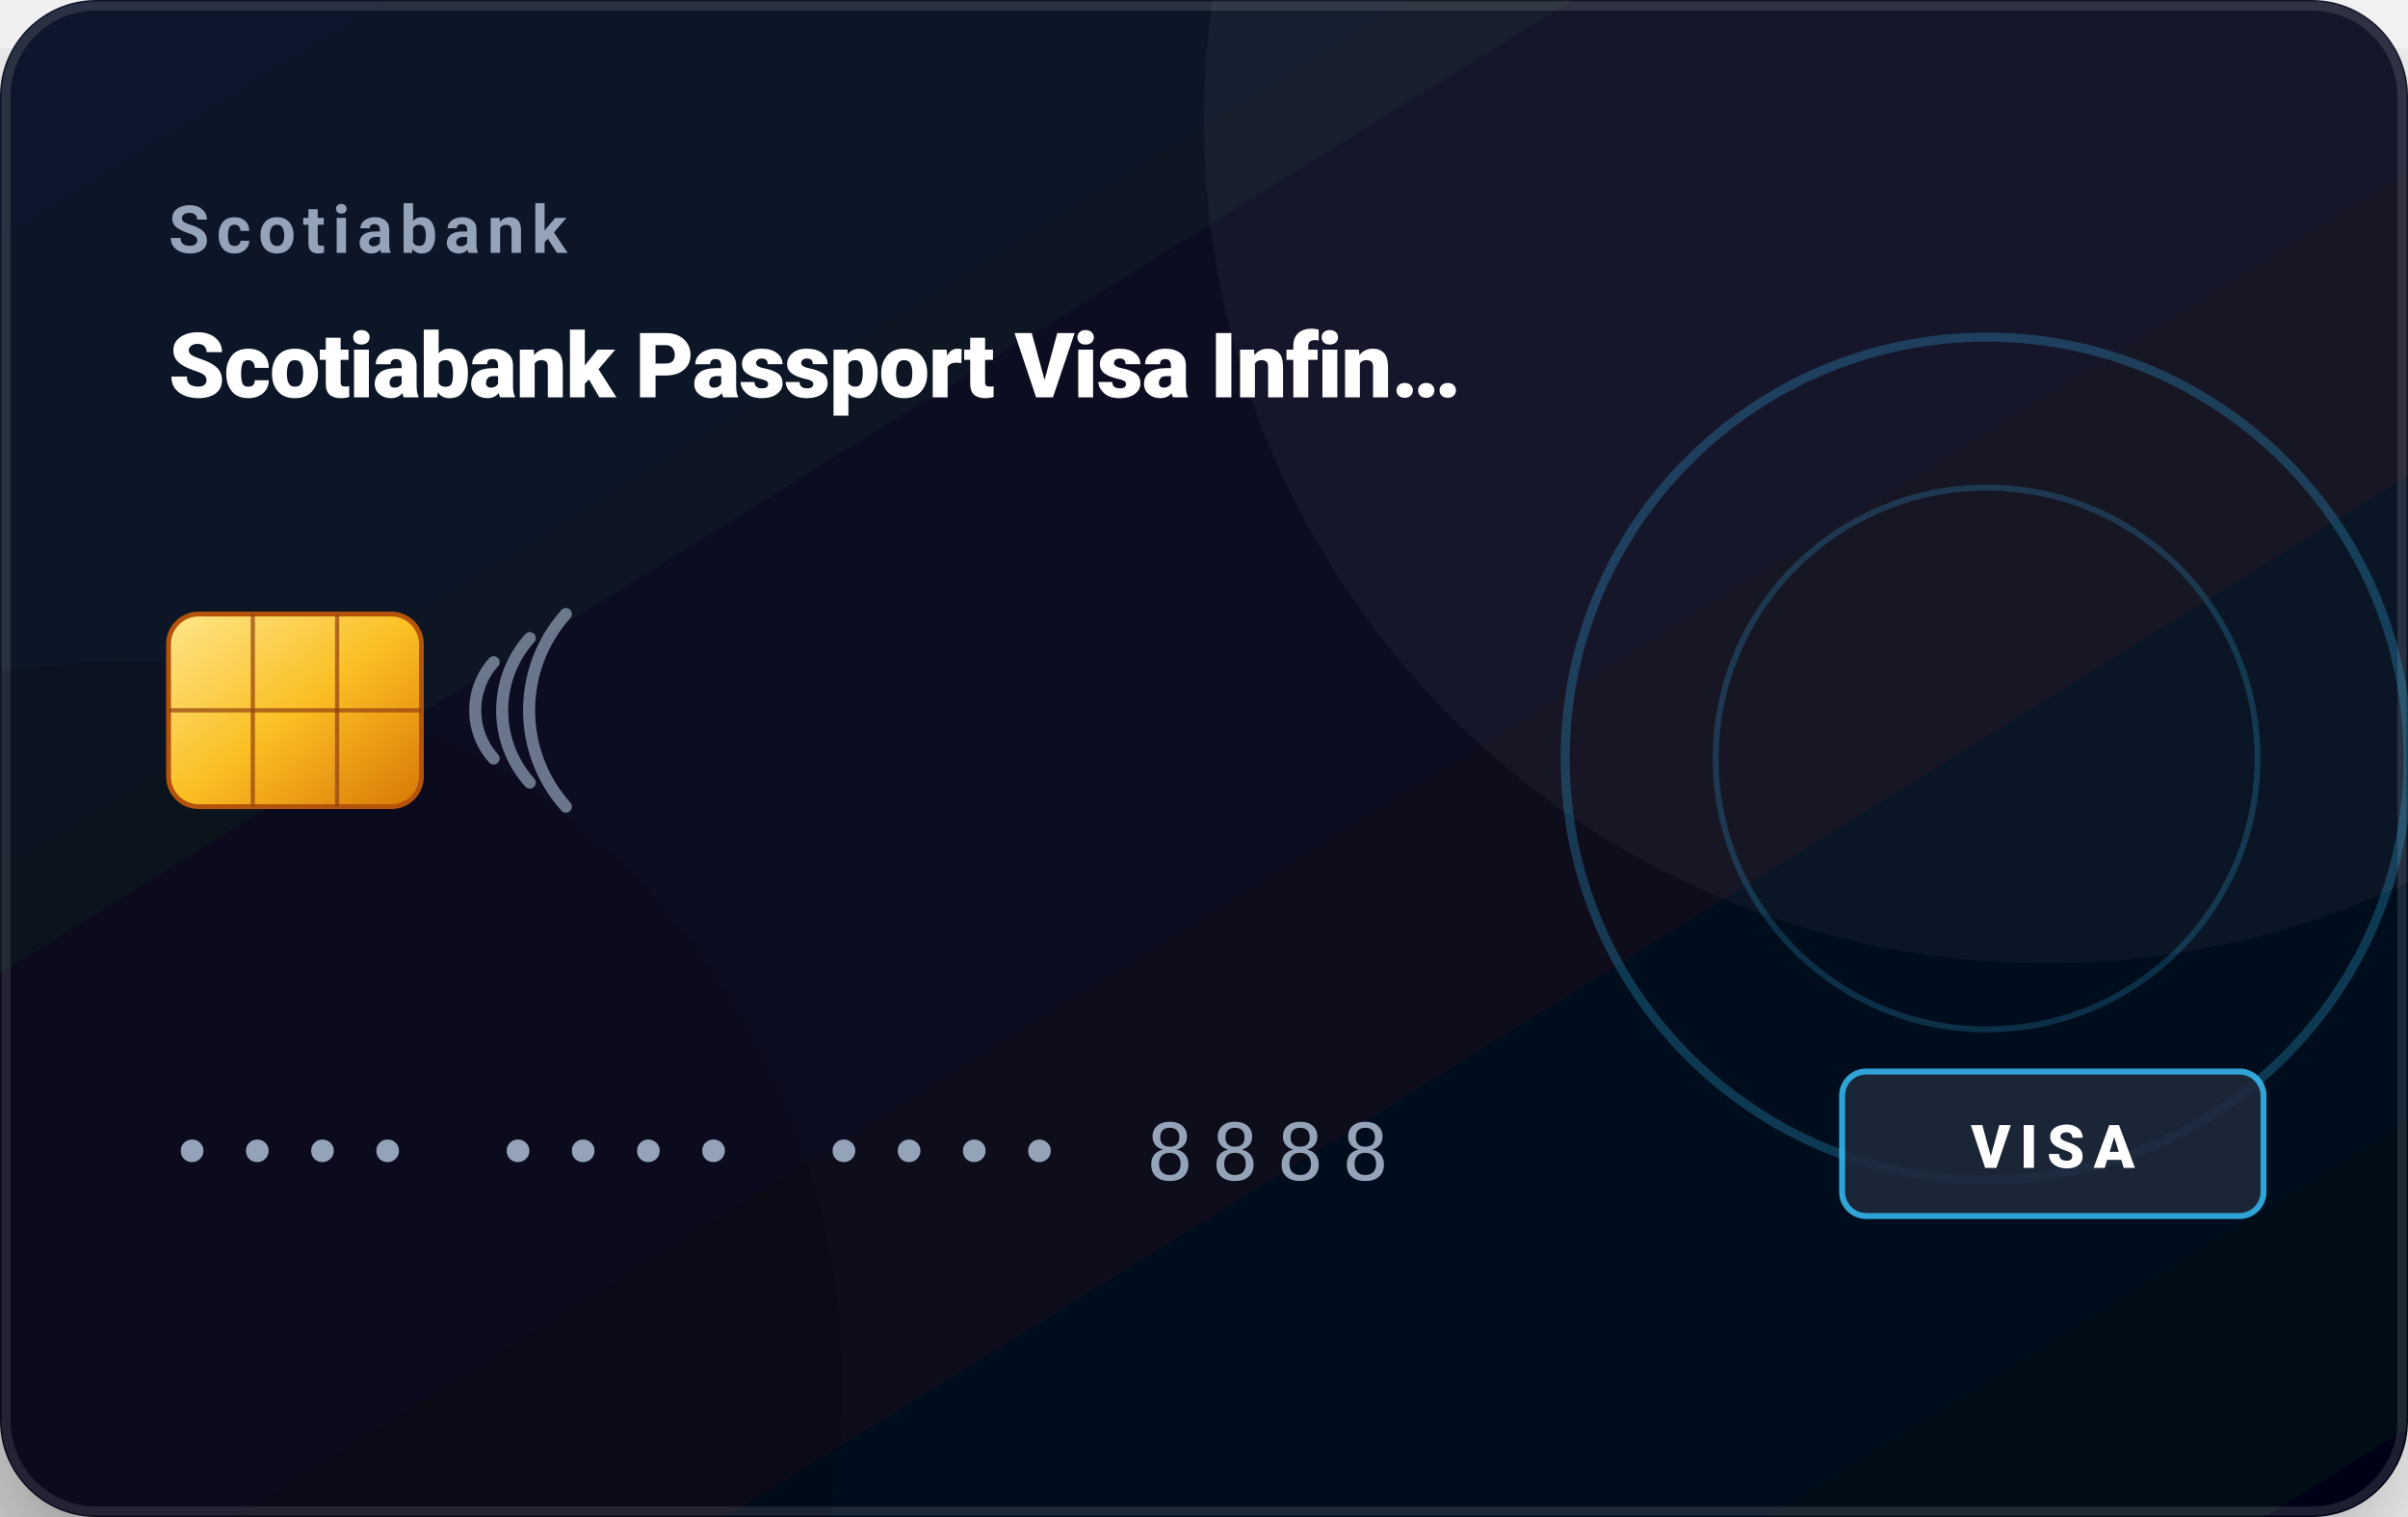
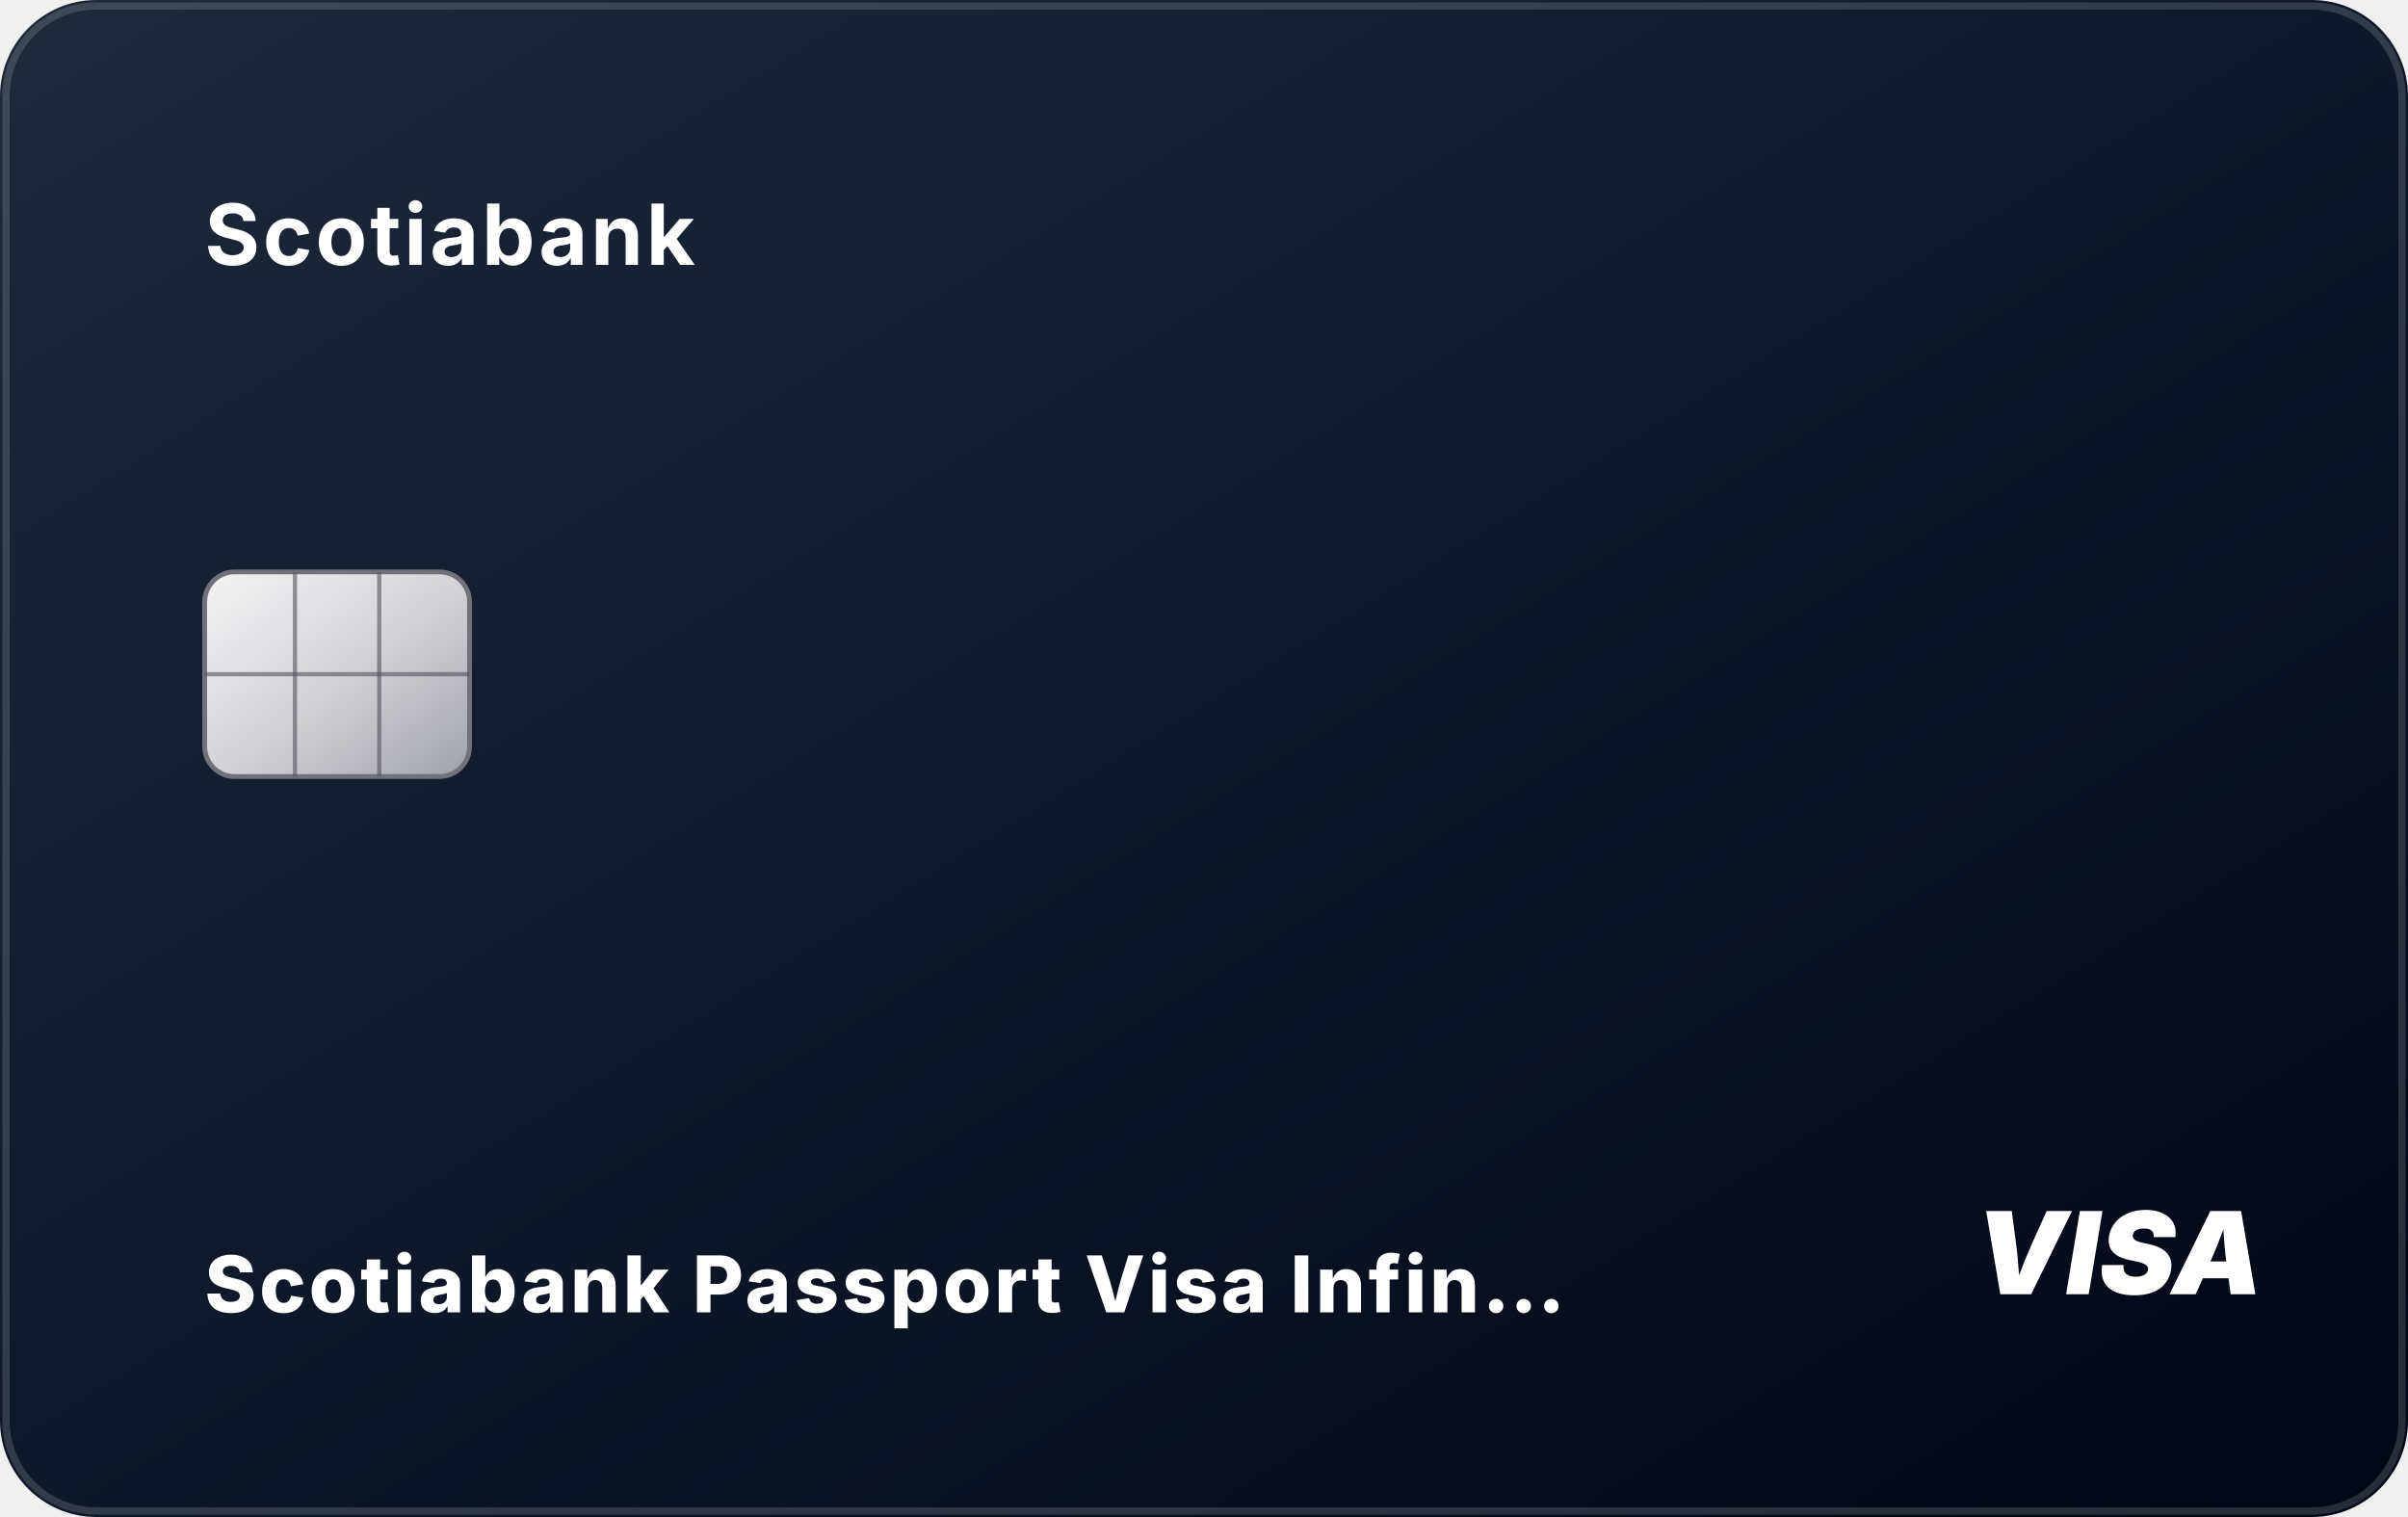
<svg xmlns="http://www.w3.org/2000/svg" viewBox="0 0 400 252" width="400" height="252">
  <defs>
-     <linearGradient id="cardBg-scotia-passport-visa-infinite-plus" x1="0%" y1="0%" x2="100%" y2="100%">
-       <stop offset="0%" stop-color="#0f172a" />
+     <linearGradient id="bg-scotia-passport-visa-infinite-plus" x1="0%" y1="0%" x2="100%" y2="100%">
+       <stop offset="0%" stop-color="#1e293b" />
+       <stop offset="50%" stop-color="#0f172a" />
      <stop offset="100%" stop-color="#020617" />
    </linearGradient>
-     <linearGradient id="chipGrad" x1="0%" y1="0%" x2="100%" y2="100%">
-       <stop offset="0%" stop-color="#fde68a" />
-       <stop offset="50%" stop-color="#fbbf24" />
-       <stop offset="100%" stop-color="#d97706" />
+     <linearGradient id="chipSilver" x1="0%" y1="0%" x2="100%" y2="100%">
+       <stop offset="0%" stop-color="#f4f4f5" />
+       <stop offset="50%" stop-color="#d4d4d8" />
+       <stop offset="100%" stop-color="#a1a1aa" />
    </linearGradient>
-     <filter id="shadow" x="-5%" y="-5%" width="110%" height="110%">
-       <feDropShadow dx="0" dy="8" stdDeviation="12" flood-color="#000000" flood-opacity="0.35" />
-     </filter>
  </defs>
-   <rect width="400" height="252" rx="16" fill="url(#cardBg-scotia-passport-visa-infinite-plus)" filter="url(#shadow)" />
-   <rect width="398" height="250" x="1" y="1" rx="15" fill="none" stroke="rgba(255,255,255,0.12)" stroke-width="1.5" />
-   <circle cx="340" cy="20" r="140" fill="white" opacity="0.04" />
-   <circle cx="20" cy="230" r="120" fill="black" opacity="0.15" />
-   <circle cx="330" cy="126" r="70" fill="none" stroke="#38bdf8" stroke-width="1.5" opacity="0.25" />
-   <circle cx="330" cy="126" r="45" fill="none" stroke="#38bdf8" stroke-width="1" opacity="0.2" />
-   <text x="28" y="42" font-family="-apple-system, BlinkMacSystemFont, 'Segoe UI', Roboto, sans-serif" font-size="11" font-weight="700" letter-spacing="1.2" fill="#94a3b8" text-transform="uppercase">
-     Scotiabank
-   </text>
-   <text x="28" y="66" font-family="-apple-system, BlinkMacSystemFont, 'Segoe UI', Roboto, sans-serif" font-size="15" font-weight="800" letter-spacing="-0.2" fill="#ffffff">
-     Scotiabank Passport Visa Infin…
-   </text>
-   <g transform="translate(28, 102)">
-     <rect width="42" height="32" rx="5" fill="url(#chipGrad)" stroke="#b45309" stroke-width="0.8" />
-     <line x1="14" y1="0" x2="14" y2="32" stroke="#92400e" stroke-width="0.7" opacity="0.7" />
-     <line x1="28" y1="0" x2="28" y2="32" stroke="#92400e" stroke-width="0.7" opacity="0.7" />
-     <line x1="0" y1="16" x2="42" y2="16" stroke="#92400e" stroke-width="0.7" opacity="0.7" />
+   <rect width="400" height="252" rx="16" fill="url(#bg-scotia-passport-visa-infinite-plus)" />
+   <rect width="398" height="250" x="1" y="1" rx="15" fill="none" stroke="rgba(255,255,255,0.15)" stroke-width="1.2" />
+   <text x="34" y="44" font-family="-apple-system, sans-serif" font-size="14" font-weight="700" fill="#ffffff" letter-spacing="0.5">Scotiabank</text>
+   <text x="34" y="218" font-family="-apple-system, sans-serif" font-size="13" font-weight="800" fill="#ffffff" letter-spacing="0.5">Scotiabank Passport Visa Infin…</text>
+   <g transform="translate(34, 95)">
+     <rect width="44" height="34" rx="5" fill="url(#chipSilver)" stroke="#71717a" stroke-width="0.8" />
+     <line x1="15" y1="0" x2="15" y2="34" stroke="#52525b" stroke-width="0.7" opacity="0.6" />
+     <line x1="29" y1="0" x2="29" y2="34" stroke="#52525b" stroke-width="0.7" opacity="0.6" />
+     <line x1="0" y1="17" x2="44" y2="17" stroke="#52525b" stroke-width="0.7" opacity="0.6" />
  </g>
-   <g transform="translate(82, 110)" stroke="#94a3b8" stroke-width="2" fill="none" stroke-linecap="round" opacity="0.7">
-     <path d="M 0 16 A 12 12 0 0 1 0 0" />
-     <path d="M 6 20 A 18 18 0 0 1 6 -4" />
-     <path d="M 12 24 A 24 24 0 0 1 12 -8" />
-   </g>
-   <text x="28" y="196" font-family="'SF Mono', Menlo, Monaco, Consolas, monospace" font-size="13" letter-spacing="3" fill="#94a3b8">
-     •••• •••• •••• 8888
-   </text>
-   <g transform="translate(310, 192)">
-     <rect x="-4" y="-14" width="70" height="24" rx="4" fill="#1e293b" stroke="#38bdf8" stroke-width="1" opacity="0.85" />
-     <text x="31" y="2" font-family="-apple-system, BlinkMacSystemFont, 'Segoe UI', Roboto, sans-serif" font-size="10" font-weight="900" letter-spacing="1.5" fill="#ffffff" text-anchor="middle">
-       VISA
-     </text>
+   <g transform="translate(320, 195)">
+     <text x="32" y="20" font-family="-apple-system, sans-serif" font-size="19" font-style="italic" font-weight="900" fill="#ffffff" text-anchor="middle">VISA</text>
  </g>
</svg>
